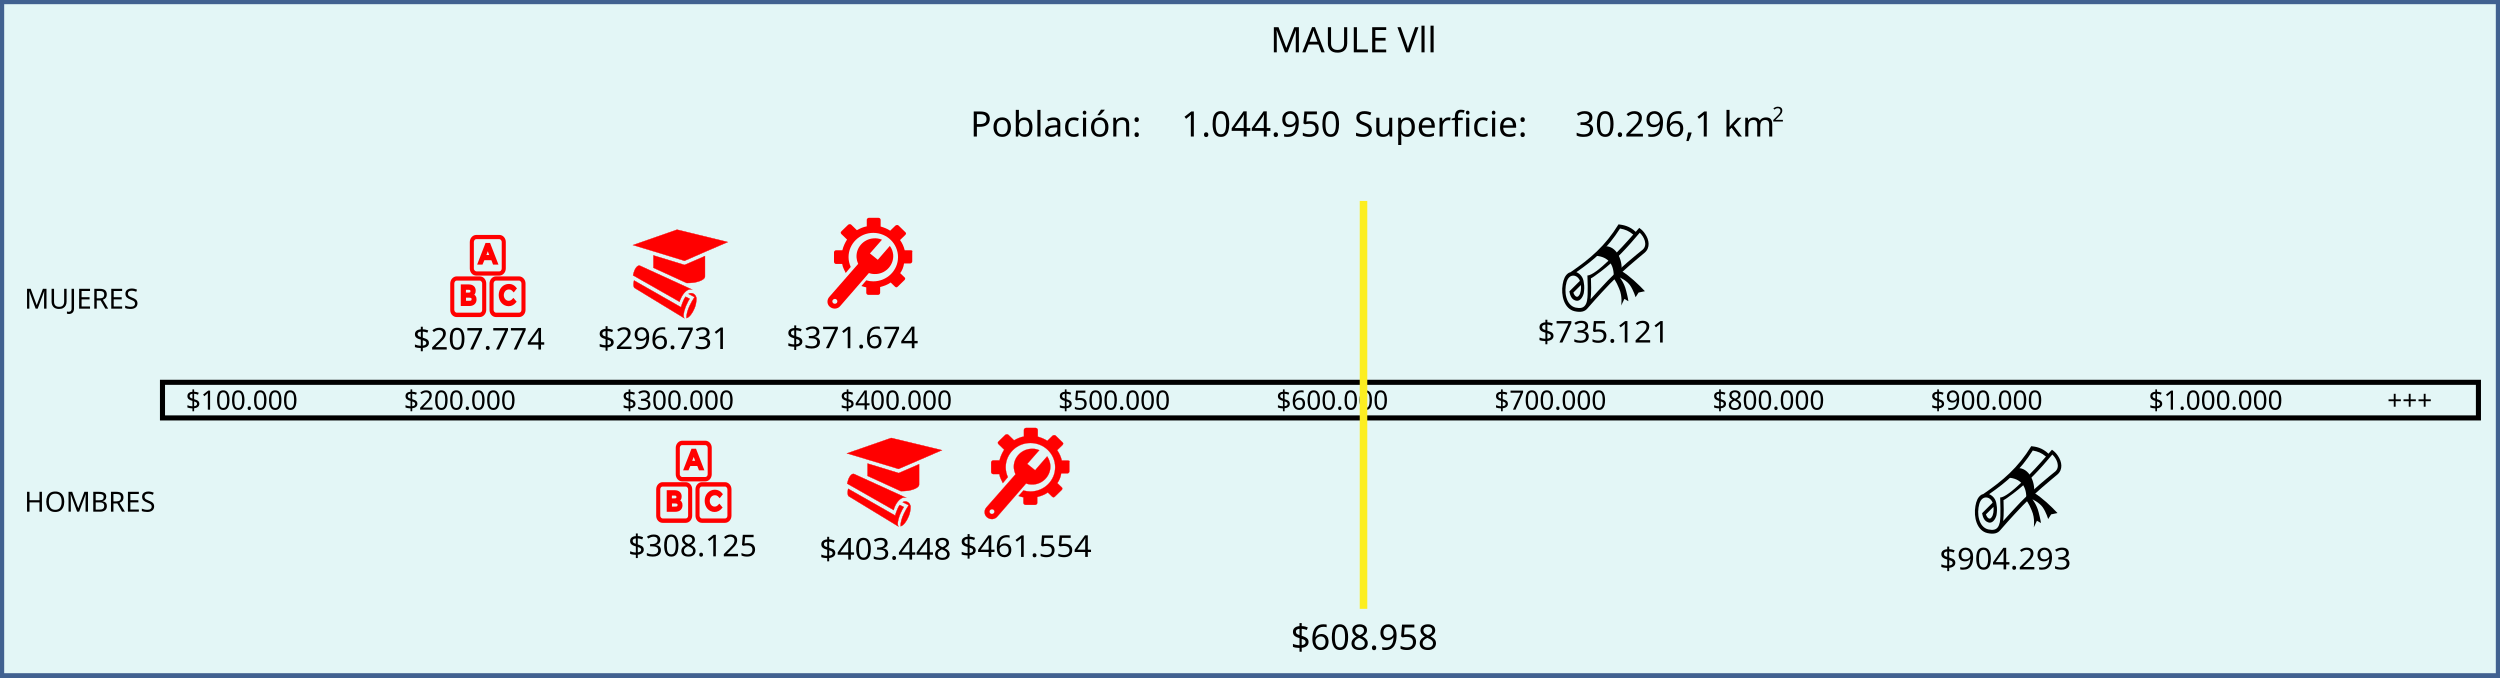
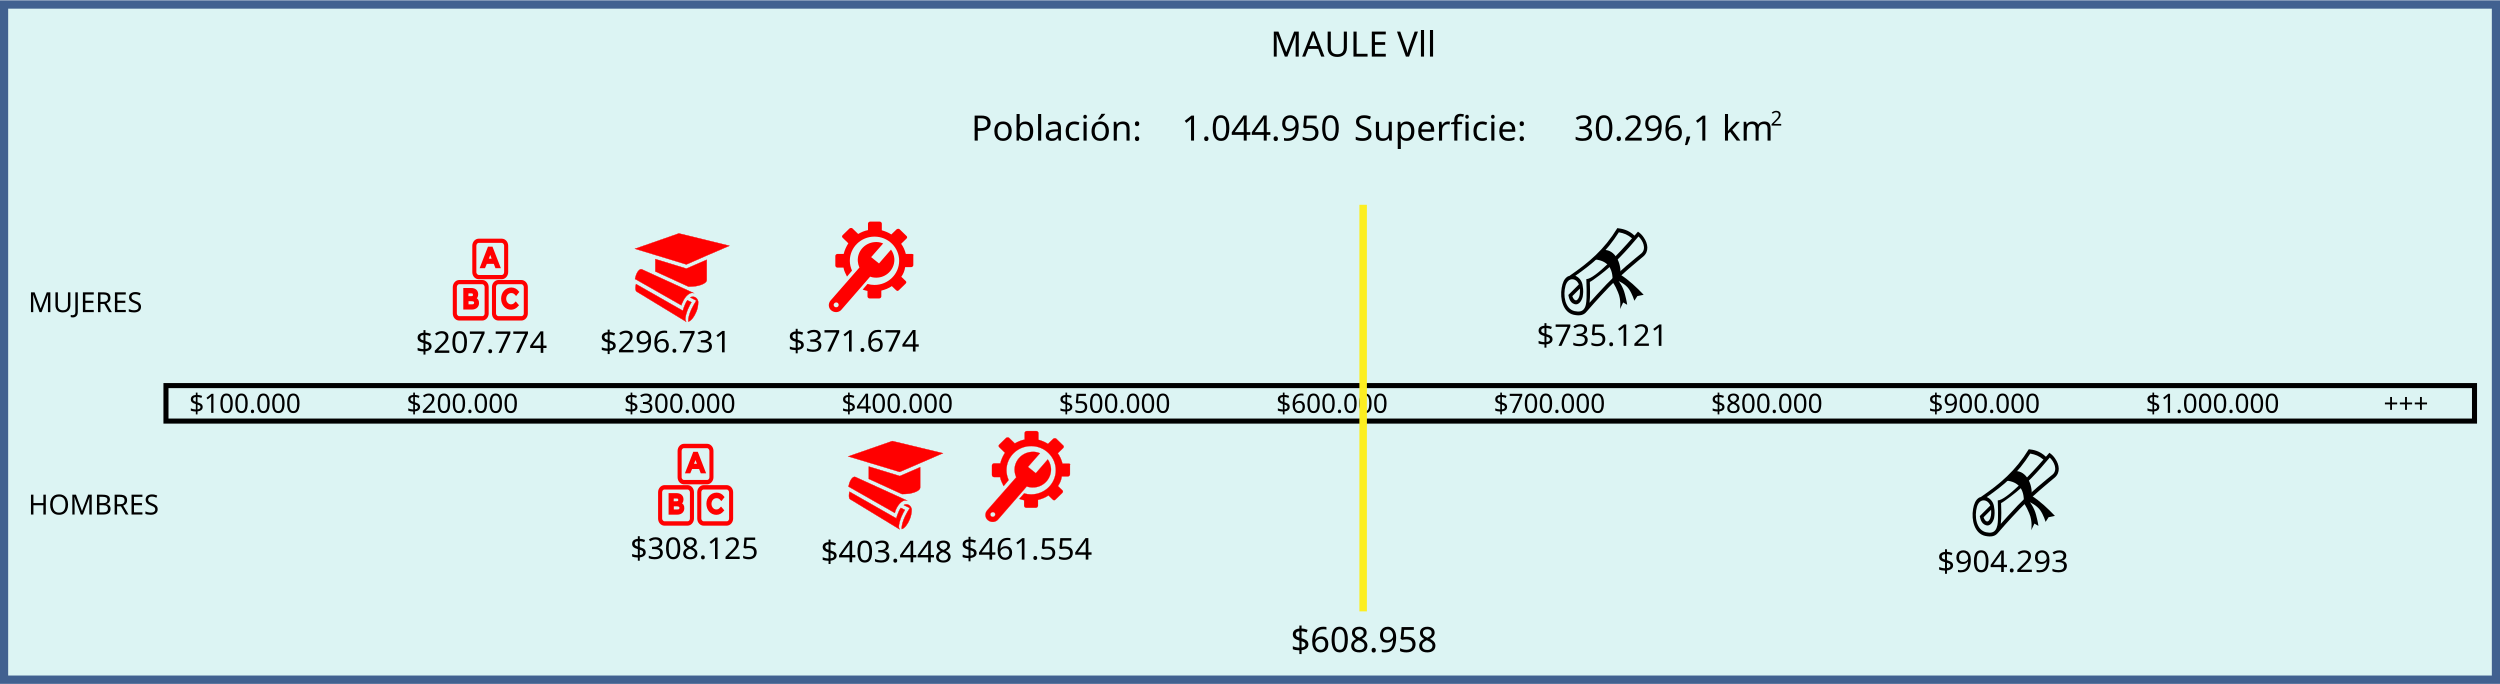
- <svg xmlns="http://www.w3.org/2000/svg" version="1.1" id="Capa_1" x="0px" y="0px" viewBox="0 0 1495.5 405.2" style="enable-background:new 0 0 1495.5 405.2;" xml:space="preserve">
+ <svg xmlns="http://www.w3.org/2000/svg" version="1.1" id="Capa_1" x="0px" y="0px" viewBox="0 0 1500.3 410.4" style="enable-background:new 0 0 1500.3 410.4;" xml:space="preserve">
  <style type="text/css">
- 	.st0{fill:#DCF4F3;fill-opacity:0.8;stroke:#416190;stroke-width:5;stroke-miterlimit:5.83;}
+ 	.st0{fill:#DCF4F3;stroke:#416190;stroke-width:5;stroke-miterlimit:5.83;}
	.st1{fill:none;stroke:#000000;stroke-width:3.04;stroke-miterlimit:10;}
	.st2{fill:none;}
	.st3{font-family:'Optima-Bold';}
	.st4{font-size:16px;}
	.st5{letter-spacing:27.6;}
	.st6{letter-spacing:9.2;}
	.st7{fill:#FF0000;}
	.st8{font-size:21px;}
	.st9{font-family:'Verdana-Bold';}
	.st10{font-family:'Optima-Regular';}
	.st11{font-size:12.243px;}
	.st12{fill:#FCEE21;}
	.st13{font-size:16.651px;}
	.st14{fill:#FF0000;stroke:#FF0000;stroke-width:1.334;stroke-miterlimit:10;}
	.st15{font-size:18px;}
	.st16{fill:#FF0000;stroke:#FF0000;stroke-width:0.217;stroke-miterlimit:10;}
	.st17{fill:#FF0000;stroke:#FF0000;stroke-width:0.141;stroke-miterlimit:10;}
	.st18{fill-rule:evenodd;clip-rule:evenodd;}
</style>
-   <rect class="st0" width="1495.5" height="405.2" />
-   <rect x="97.2" y="228.7" class="st1" width="1385.4" height="21.3" />
-   <rect x="111.1" y="233" class="st2" width="1371.8" height="36.8" />
-   <text transform="matrix(0.9794 0 0 1 111.1481 245.0792)" class="st3 st4">$100.000</text>
-   <text transform="matrix(0.9794 0 0 1 176.4938 245.0792)" class="st3 st4 st5"> </text>
-   <text transform="matrix(0.9794 0 0 1 209.0006 245.0792)" class="st3 st4 st5"> </text>
-   <text transform="matrix(0.9794 0 0 1 241.6139 245.0792)" class="st3 st4">$200.000</text>
-   <text transform="matrix(0.9794 0 0 1 306.9596 245.0792)" class="st3 st4 st5"> </text>
-   <text transform="matrix(0.9794 0 0 1 339.4664 245.0792)" class="st3 st4 st5"> </text>
-   <text transform="matrix(0.9794 0 0 1 372.0807 245.0792)" class="st3 st4">$300.000</text>
-   <text transform="matrix(0.9794 0 0 1 437.4254 245.0792)" class="st3 st4 st5"> </text>
-   <text transform="matrix(0.9794 0 0 1 469.9323 245.0792)" class="st3 st4 st5"> </text>
-   <text transform="matrix(0.9794 0 0 1 502.5465 245.0792)" class="st3 st4">$400.000</text>
-   <text transform="matrix(0.9794 0 0 1 567.8912 245.0792)" class="st3 st4 st5"> </text>
-   <text transform="matrix(0.9794 0 0 1 600.3981 245.0792)" class="st3 st4 st5"> </text>
-   <text transform="matrix(0.9794 0 0 1 633.0221 245.0792)" class="st3 st4">$500.000</text>
-   <text transform="matrix(0.9794 0 0 1 698.3678 245.0792)" class="st3 st4 st5"> </text>
-   <text transform="matrix(0.9794 0 0 1 730.8639 245.0792)" class="st3 st4 st5"> </text>
-   <text transform="matrix(0.9794 0 0 1 763.4879 245.0792)" class="st3 st4">$600.000</text>
-   <text transform="matrix(0.9794 0 0 1 828.8336 245.0792)" class="st3 st4 st5"> </text>
-   <text transform="matrix(0.9794 0 0 1 861.3395 245.0792)" class="st3 st4 st5"> </text>
-   <text transform="matrix(0.9794 0 0 1 893.9537 245.0792)" class="st3 st4">$700.000</text>
-   <text transform="matrix(0.9794 0 0 1 959.2994 245.0792)" class="st3 st4 st5"> </text>
-   <text transform="matrix(0.9794 0 0 1 991.8053 245.0792)" class="st3 st4 st5"> </text>
-   <text transform="matrix(0.9794 0 0 1 1024.42 245.0792)" class="st3 st4">$800.000</text>
-   <text transform="matrix(0.9794 0 0 1 1089.765 245.0792)" class="st3 st4 st5"> </text>
-   <text transform="matrix(0.9794 0 0 1 1122.271 245.0792)" class="st3 st4 st5"> </text>
-   <text transform="matrix(0.9794 0 0 1 1154.885 245.0792)" class="st3 st4">$900.000</text>
-   <text transform="matrix(0.9794 0 0 1 1220.231 245.0792)" class="st3 st4 st5"> </text>
-   <text transform="matrix(0.9794 0 0 1 1252.737 245.0792)" class="st3 st4 st5"> </text>
-   <text transform="matrix(0.9794 0 0 1 1285.351 245.0792)" class="st3 st4">$1.000.000 </text>
-   <text transform="matrix(0.9794 0 0 1 1368.12 245.0792)" class="st3 st4 st6"> </text>
-   <text transform="matrix(0.9794 0 0 1 1383.203 245.0792)" class="st3 st4 st5"> </text>
-   <text transform="matrix(0.9794 0 0 1 1415.817 245.0792)" class="st3 st4">   +++</text>
-   <path class="st7" d="M544.9,149.7h-3.7c-0.6-2.3-1.4-4.2-2.8-6.1l3.2-3.1c0.2-0.2,0.4-0.6,0.4-0.8c0-0.4-0.2-0.6-0.4-0.8l-4.1-4  c-0.4-0.4-1.2-0.4-1.8,0l-3.2,3.1c-1.8-1.2-3.7-1.9-5.7-2.5v-4c0-0.6-0.6-1.2-1.2-1.2h-5.9c-0.6,0-1.2,0.6-1.2,1.2v3.9  c-2.2,0.4-4.1,1.3-5.9,2.3l-3.4-3.3c-0.4-0.4-1.2-0.4-1.8,0l-4.1,4c-0.2,0.2-0.4,0.6-0.4,0.8c0,0.2,0.2,0.6,0.4,0.8l3.4,3.3  c-1.2,1.9-2.2,4-2.8,6.4h-3.8c-0.6,0-1.2,0.6-1.2,1.2v5.8c0,0.6,0.6,1.2,1.2,1.2h3.7c0.3,2,1.3,3.7,2.1,5.4l3-3.6  c-0.8-1.8-1.3-3.8-1.3-5.9c0-8,6.6-14.5,14.8-14.5s14.8,6.5,14.8,14.5s-6.6,14.5-14.8,14.5c-1.4,0-2.9-0.2-4.2-0.6l-2.9,3.4  c0.9,0.3,1.9,0.6,2.9,0.8v3.3c0,0.6,0.6,1.2,1.2,1.2h5.9c0.6,0,1.2-0.6,1.2-1.2v-3.5c2.3-0.6,4.3-1.3,6.3-2.7l2.6,2.5  c0.2,0.2,0.6,0.4,0.8,0.4s0.6-0.2,0.8-0.4l4.1-4c0.2-0.2,0.4-0.6,0.4-0.8c0-0.4-0.2-0.6-0.4-0.8l-2.6-2.5c1.2-1.7,2-3.6,2.3-5.8h3.7  c0.6,0,1.2-0.6,1.2-1.2v-5.8C546.1,150.3,545.7,149.7,544.9,149.7z" />
-   <path class="st7" d="M534.3,152.3c-0.2-1.8-0.8-3.6-2-5.2l-7.2,8.3l-4.7-3.8l7.2-8.2c-1.7-0.7-3.4-1-5.2-0.8  c-6,0.5-10.5,5.7-10,11.6c0.1,1.2,0.4,2.4,0.9,3.5l0.1,0.1L496,177.7c-0.7,0.8-1.1,2-1,3.1c0.1,1.1,0.6,2.1,1.5,2.8s2,1.1,3.2,1  c1.1-0.1,2.2-0.6,2.9-1.5l17.2-19.8l0.2,0.1c1.4,0.5,2.9,0.6,4.4,0.5C530.3,163.4,534.8,158.2,534.3,152.3z M499.5,181.7  c-0.9,0.1-1.5-0.6-1.6-1.3c-0.1-0.8,0.6-1.5,1.4-1.6c0.9-0.1,1.5,0.6,1.6,1.3C501,180.9,500.4,181.7,499.5,181.7z" />
-   <rect x="772.2" y="372.9" class="st2" width="92" height="32.3" />
-   <text transform="matrix(0.9794 0 0 1 772.1666 388.6456)" class="st3 st8">$608.958</text>
-   <rect x="588.3" y="15.5" class="st2" width="439.9" height="108.7" />
-   <text transform="matrix(1 0 0 1 754.5256 31.2891)" class="st9 st8"> MAULE Vll</text>
-   <text transform="matrix(1 0 0 1 580.4559 81.689)" class="st9 st8">Población:</text>
-   <text transform="matrix(1 0 0 1 706.7 81.689)" class="st10 st8">1.044.950   </text>
-   <text transform="matrix(1 0 0 1 810.1063 81.689)" class="st9 st8">Superficie:</text>
-   <text transform="matrix(1 0 0 1 936.7551 81.689)" class="st10 st8"> 30.296,1 km</text>
-   <text transform="matrix(1 0 0 1 1060.154 72.6964)" class="st10 st11">2</text>
-   <rect x="813.4" y="120.2" class="st12" width="4.5" height="244" />
-   <rect x="14.6" y="172.7" class="st2" width="105.4" height="23.7" />
-   <text transform="matrix(0.9794 0 0 1 14.5992 184.6505)" class="st9 st13">MUJERES</text>
-   <rect x="14.6" y="294.2" class="st2" width="96.2" height="26" />
-   <text transform="matrix(0.9794 0 0 1 14.5992 306.0948)" class="st9 st13">HOMBRES</text>
+   <rect x="2.4" y="2.7" class="st0" width="1495.5" height="405.2" />
+   <rect x="99.6" y="231.4" class="st1" width="1385.4" height="21.3" />
+   <rect x="113.5" y="235.7" class="st2" width="1371.8" height="36.8" />
+   <text transform="matrix(0.9794 0 0 1 113.5601 247.7511)" class="st3 st4">$100.000</text>
+   <text transform="matrix(0.9794 0 0 1 178.9058 247.7511)" class="st3 st4 st5"> </text>
+   <text transform="matrix(0.9794 0 0 1 211.4126 247.7511)" class="st3 st4 st5"> </text>
+   <text transform="matrix(0.9794 0 0 1 244.0259 247.7511)" class="st3 st4">$200.000</text>
+   <text transform="matrix(0.9794 0 0 1 309.3711 247.7511)" class="st3 st4 st5"> </text>
+   <text transform="matrix(0.9794 0 0 1 341.8779 247.7511)" class="st3 st4 st5"> </text>
+   <text transform="matrix(0.9794 0 0 1 374.4922 247.7511)" class="st3 st4">$300.000</text>
+   <text transform="matrix(0.9794 0 0 1 439.8379 247.7511)" class="st3 st4 st5"> </text>
+   <text transform="matrix(0.9794 0 0 1 472.3447 247.7511)" class="st3 st4 st5"> </text>
+   <text transform="matrix(0.9794 0 0 1 504.959 247.7511)" class="st3 st4">$400.000</text>
+   <text transform="matrix(0.9794 0 0 1 570.3027 247.7511)" class="st3 st4 st5"> </text>
+   <text transform="matrix(0.9794 0 0 1 602.8105 247.7511)" class="st3 st4 st5"> </text>
+   <text transform="matrix(0.9794 0 0 1 635.4336 247.7511)" class="st3 st4">$500.000</text>
+   <text transform="matrix(0.9794 0 0 1 700.7793 247.7511)" class="st3 st4 st5"> </text>
+   <text transform="matrix(0.9794 0 0 1 733.2754 247.7511)" class="st3 st4 st5"> </text>
+   <text transform="matrix(0.9794 0 0 1 765.9004 247.7511)" class="st3 st4">$600.000</text>
+   <text transform="matrix(0.9794 0 0 1 831.2461 247.7511)" class="st3 st4 st5"> </text>
+   <text transform="matrix(0.9794 0 0 1 863.752 247.7511)" class="st3 st4 st5"> </text>
+   <text transform="matrix(0.9794 0 0 1 896.3652 247.7511)" class="st3 st4">$700.000</text>
+   <text transform="matrix(0.9794 0 0 1 961.7109 247.7511)" class="st3 st4 st5"> </text>
+   <text transform="matrix(0.9794 0 0 1 994.2168 247.7511)" class="st3 st4 st5"> </text>
+   <text transform="matrix(0.9794 0 0 1 1026.832 247.7511)" class="st3 st4">$800.000</text>
+   <text transform="matrix(0.9794 0 0 1 1092.178 247.7511)" class="st3 st4 st5"> </text>
+   <text transform="matrix(0.9794 0 0 1 1124.684 247.7511)" class="st3 st4 st5"> </text>
+   <text transform="matrix(0.9794 0 0 1 1157.297 247.7511)" class="st3 st4">$900.000</text>
+   <text transform="matrix(0.9794 0 0 1 1222.643 247.7511)" class="st3 st4 st5"> </text>
+   <text transform="matrix(0.9794 0 0 1 1255.148 247.7511)" class="st3 st4 st5"> </text>
+   <text transform="matrix(0.9794 0 0 1 1287.764 247.7511)" class="st3 st4">$1.000.000 </text>
+   <text transform="matrix(0.9794 0 0 1 1370.531 247.7511)" class="st3 st4 st6"> </text>
+   <text transform="matrix(0.9794 0 0 1 1385.615 247.7511)" class="st3 st4 st5"> </text>
+   <text transform="matrix(0.9794 0 0 1 1418.228 247.7511)" class="st3 st4">   +++</text>
+   <path class="st7" d="M547.3,152.4h-3.7c-0.6-2.3-1.4-4.2-2.8-6.1l3.2-3.1c0.2-0.2,0.4-0.6,0.4-0.8c0-0.4-0.2-0.6-0.4-0.8l-4.1-4  c-0.4-0.4-1.2-0.4-1.8,0l-3.2,3.1c-1.8-1.2-3.7-1.9-5.7-2.5v-4c0-0.6-0.6-1.2-1.2-1.2h-5.9c-0.6,0-1.2,0.6-1.2,1.2v3.9  c-2.2,0.4-4.1,1.3-5.9,2.3l-3.4-3.3c-0.4-0.4-1.2-0.4-1.8,0l-4.1,4c-0.2,0.2-0.4,0.6-0.4,0.8s0.2,0.6,0.4,0.8l3.4,3.3  c-1.2,1.9-2.2,4-2.8,6.4h-3.8c-0.6,0-1.2,0.6-1.2,1.2v5.8c0,0.6,0.6,1.2,1.2,1.2h3.7c0.3,2,1.3,3.7,2.1,5.4l3-3.6  c-0.8-1.8-1.3-3.8-1.3-5.9c0-8,6.6-14.5,14.8-14.5s14.8,6.5,14.8,14.5S533,171,524.8,171c-1.4,0-2.9-0.2-4.2-0.6l-2.9,3.4  c0.9,0.3,1.9,0.6,2.9,0.8v3.3c0,0.6,0.6,1.2,1.2,1.2h5.9c0.6,0,1.2-0.6,1.2-1.2v-3.5c2.3-0.6,4.3-1.3,6.3-2.7l2.6,2.5  c0.2,0.2,0.6,0.4,0.8,0.4s0.6-0.2,0.8-0.4l4.1-4c0.2-0.2,0.4-0.6,0.4-0.8c0-0.4-0.2-0.6-0.4-0.8l-2.6-2.5c1.2-1.7,2-3.6,2.3-5.8h3.7  c0.6,0,1.2-0.6,1.2-1.2v-5.8C548.5,153,548.1,152.4,547.3,152.4z" />
+   <path class="st7" d="M536.7,155c-0.2-1.8-0.8-3.6-2-5.2l-7.2,8.3l-4.7-3.8l7.2-8.2c-1.7-0.7-3.4-1-5.2-0.8c-6,0.5-10.5,5.7-10,11.6  c0.1,1.2,0.4,2.4,0.9,3.5l0.1,0.1l-17.4,19.9c-0.7,0.8-1.1,2-1,3.1s0.6,2.1,1.5,2.8s2,1.1,3.2,1c1.1-0.1,2.2-0.6,2.9-1.5l17.2-19.8  l0.2,0.1c1.4,0.5,2.9,0.6,4.4,0.5C532.7,166.1,537.2,160.9,536.7,155z M501.9,184.4c-0.9,0.1-1.5-0.6-1.6-1.3  c-0.1-0.8,0.6-1.5,1.4-1.6c0.9-0.1,1.5,0.6,1.6,1.3C503.4,183.6,502.8,184.4,501.9,184.4z" />
+   <rect x="774.6" y="375.6" class="st2" width="92" height="32.3" />
+   <text transform="matrix(0.9794 0 0 1 774.5781 391.3175)" class="st3 st8">$608.958</text>
+   <rect x="590.7" y="18.2" class="st2" width="439.9" height="108.7" />
+   <text transform="matrix(1 0 0 1 756.9377 33.9609)" class="st9 st8"> MAULE Vll</text>
+   <text transform="matrix(1 0 0 1 582.868 84.3608)" class="st9 st8">Población:</text>
+   <text transform="matrix(1 0 0 1 709.1121 84.3608)" class="st10 st8">1.044.950   </text>
+   <text transform="matrix(1 0 0 1 812.5184 84.3608)" class="st9 st8">Superficie:</text>
+   <text transform="matrix(1 0 0 1 939.1672 84.3608)" class="st10 st8"> 30.296,1 km</text>
+   <text transform="matrix(1 0 0 1 1062.566 75.3681)" class="st10 st11">2</text>
+   <rect x="815.8" y="122.9" class="st12" width="4.5" height="244" />
+   <rect x="17" y="175.4" class="st2" width="105.4" height="23.7" />
+   <text transform="matrix(0.9794 0 0 1 17.0112 187.3224)" class="st9 st13">MUJERES</text>
+   <rect x="17" y="296.9" class="st2" width="96.2" height="26" />
+   <text transform="matrix(0.9794 0 0 1 17.0112 308.7667)" class="st9 st13">HOMBRES</text>
  <g>
    <g>
-       <path class="st14" d="M410.2,289.1h-13.8c-1.7,0-3.2,1.6-3.2,3.6v15.8c0,2,1.4,3.6,3.2,3.6h13.8c1.7,0,3.2-1.6,3.2-3.6v-15.8    C413.4,290.7,412,289.1,410.2,289.1z M412.3,308.5c0,1.3-0.9,2.3-2.1,2.3h-13.8c-1.1,0-2.1-1.1-2.1-2.3v-15.8    c0-1.3,0.9-2.3,2.1-2.3h13.8c1.1,0,2.1,1.1,2.1,2.3V308.5L412.3,308.5z" />
-       <path class="st14" d="M405.6,299.5c1-0.5,1.5-1.1,1.5-2.5c0-1.7-1-3.1-3.6-3.1h-4v11.6h4.4c2.6,0,3.7-1.5,3.7-3.2    C407.7,300.8,406.9,299.8,405.6,299.5z M401.3,295.8h2.2c1.1,0,1.8,0.3,1.8,1.6c0,1-0.6,1.4-1.9,1.4h-2.2L401.3,295.8L401.3,295.8    z M404,303.7h-2.7v-3.2h2.5c1.4,0,2.2,0.5,2.2,1.5C406,303.4,405.2,303.7,404,303.7z" />
-       <path class="st14" d="M421.9,287.3c1.7,0,3.2-1.6,3.2-3.6v-15.8c0-2-1.4-3.6-3.2-3.6h-13.8c-1.7,0-3.2,1.6-3.2,3.6v15.8    c0,2,1.4,3.6,3.2,3.6H421.9L421.9,287.3z M406,283.7v-15.8c0-1.3,0.9-2.3,2.1-2.3h13.8c1.1,0,2.1,1.1,2.1,2.3v15.8    c0,1.3-0.9,2.3-2.1,2.3h-13.8C407,286,406,285,406,283.7z" />
-       <path class="st14" d="M412.5,278.1h5.1l1,2.6h1.8l-4.5-11.6h-1.8l-4.5,11.6h1.8L412.5,278.1z M415,271.5l1.8,4.8h-3.7L415,271.5z" />
-       <path class="st14" d="M433.7,289.1h-13.8c-1.7,0-3.2,1.6-3.2,3.6v15.8c0,2,1.4,3.6,3.2,3.6h13.8c1.7,0,3.2-1.6,3.2-3.6v-15.8    C436.9,290.7,435.4,289.1,433.7,289.1z M435.8,308.5c0,1.3-0.9,2.3-2.1,2.3h-13.8c-1.1,0-2.1-1.1-2.1-2.3v-15.8    c0-1.3,0.9-2.3,2.1-2.3h13.8c1.1,0,2.1,1.1,2.1,2.3V308.5L435.8,308.5z" />
-       <path class="st14" d="M427.6,295.6c1.2,0,2,0.4,2.9,1.4l1.1-1.4c-1-1.3-2.4-2-3.9-2c-3.2,0-5.5,2.6-5.5,6c0,3.5,2.3,6,5.3,6    c1.5,0,2.8-0.7,3.9-2l-1.1-1.3c-1,1.1-1.8,1.4-2.9,1.4c-1.8,0-3.5-1.7-3.5-4.1C424,297.2,425.6,295.6,427.6,295.6z" />
+       <path class="st14" d="M412.6,291.8h-13.8c-1.7,0-3.2,1.6-3.2,3.6v15.8c0,2,1.4,3.6,3.2,3.6h13.8c1.7,0,3.2-1.6,3.2-3.6v-15.8    C415.8,293.4,414.4,291.8,412.6,291.8z M414.7,311.2c0,1.3-0.9,2.3-2.1,2.3h-13.8c-1.1,0-2.1-1.1-2.1-2.3v-15.8    c0-1.3,0.9-2.3,2.1-2.3h13.8c1.1,0,2.1,1.1,2.1,2.3V311.2L414.7,311.2z" />
+       <path class="st14" d="M408,302.2c1-0.5,1.5-1.1,1.5-2.5c0-1.7-1-3.1-3.6-3.1h-4v11.6h4.4c2.6,0,3.7-1.5,3.7-3.2    C410.1,303.5,409.3,302.5,408,302.2z M403.7,298.5h2.2c1.1,0,1.8,0.3,1.8,1.6c0,1-0.6,1.4-1.9,1.4h-2.2L403.7,298.5L403.7,298.5z     M406.4,306.4h-2.7v-3.2h2.5c1.4,0,2.2,0.5,2.2,1.5C408.4,306.1,407.6,306.4,406.4,306.4z" />
+       <path class="st14" d="M424.3,290c1.7,0,3.2-1.6,3.2-3.6v-15.8c0-2-1.4-3.6-3.2-3.6h-13.8c-1.7,0-3.2,1.6-3.2,3.6v15.8    c0,2,1.4,3.6,3.2,3.6H424.3L424.3,290z M408.4,286.4v-15.8c0-1.3,0.9-2.3,2.1-2.3h13.8c1.1,0,2.1,1.1,2.1,2.3v15.8    c0,1.3-0.9,2.3-2.1,2.3h-13.8C409.4,288.7,408.4,287.7,408.4,286.4z" />
+       <path class="st14" d="M414.9,280.8h5.1l1,2.6h1.8l-4.5-11.6h-1.8l-4.5,11.6h1.8L414.9,280.8z M417.4,274.2l1.8,4.8h-3.7    L417.4,274.2z" />
+       <path class="st14" d="M436.1,291.8h-13.8c-1.7,0-3.2,1.6-3.2,3.6v15.8c0,2,1.4,3.6,3.2,3.6h13.8c1.7,0,3.2-1.6,3.2-3.6v-15.8    C439.3,293.4,437.8,291.8,436.1,291.8z M438.2,311.2c0,1.3-0.9,2.3-2.1,2.3h-13.8c-1.1,0-2.1-1.1-2.1-2.3v-15.8    c0-1.3,0.9-2.3,2.1-2.3h13.8c1.1,0,2.1,1.1,2.1,2.3V311.2L438.2,311.2z" />
+       <path class="st14" d="M430,298.3c1.2,0,2,0.4,2.9,1.4l1.1-1.4c-1-1.3-2.4-2-3.9-2c-3.2,0-5.5,2.6-5.5,6c0,3.5,2.3,6,5.3,6    c1.5,0,2.8-0.7,3.9-2l-1.1-1.3c-1,1.1-1.8,1.4-2.9,1.4c-1.8,0-3.5-1.7-3.5-4.1C426.4,299.9,428,298.3,430,298.3z" />
    </g>
-     <rect x="375.8" y="319.2" class="st2" width="84.3" height="24.1" />
-     <text transform="matrix(1 0 0 1 375.8215 332.7783)" class="st3 st15">$308.125</text>
+     <rect x="378.2" y="321.9" class="st2" width="84.3" height="24.1" />
+     <text transform="matrix(1 0 0 1 378.2336 335.45)" class="st3 st15">$308.125</text>
  </g>
  <g>
    <g>
-       <path class="st14" d="M287,166h-13.8c-1.7,0-3.2,1.6-3.2,3.6v15.8c0,2,1.4,3.6,3.2,3.6H287c1.7,0,3.2-1.6,3.2-3.6v-15.8    C290.2,167.6,288.8,166,287,166z M289.1,185.4c0,1.3-0.9,2.3-2.1,2.3h-13.8c-1.1,0-2.1-1.1-2.1-2.3v-15.8c0-1.3,0.9-2.4,2.1-2.4    H287c1.1,0,2.1,1.1,2.1,2.4V185.4L289.1,185.4z" />
-       <path class="st14" d="M282.4,176.4c1-0.5,1.5-1.1,1.5-2.5c0-1.7-1-3.1-3.6-3.1h-4v11.6h4.4c2.6,0,3.7-1.5,3.7-3.2    C284.5,177.7,283.7,176.7,282.4,176.4z M278.1,172.7h2.2c1.1,0,1.8,0.3,1.8,1.6c0,1-0.6,1.4-1.9,1.4h-2.2L278.1,172.7L278.1,172.7    z M280.8,180.6h-2.7v-3.2h2.5c1.4,0,2.2,0.5,2.2,1.5C282.7,180.3,282,180.6,280.8,180.6z" />
-       <path class="st14" d="M298.7,164.2c1.7,0,3.2-1.6,3.2-3.6v-15.8c0-2-1.4-3.6-3.2-3.6h-13.8c-1.7,0-3.2,1.6-3.2,3.6v15.8    c0,2,1.4,3.6,3.2,3.6H298.7L298.7,164.2z M282.8,160.6v-15.8c0-1.3,0.9-2.4,2.1-2.4h13.8c1.1,0,2.1,1.1,2.1,2.4v15.8    c0,1.3-0.9,2.4-2.1,2.4h-13.8C283.8,162.9,282.8,161.9,282.8,160.6z" />
-       <path class="st14" d="M289.3,155h5.1l1,2.6h1.8l-4.5-11.6h-1.8l-4.5,11.6h1.8L289.3,155z M291.8,148.4l1.8,4.8H290L291.8,148.4z" />
-       <path class="st14" d="M310.5,166h-13.8c-1.7,0-3.2,1.6-3.2,3.6v15.8c0,2,1.4,3.6,3.2,3.6h13.8c1.7,0,3.2-1.6,3.2-3.6v-15.8    C313.7,167.6,312.2,166,310.5,166z M312.6,185.4c0,1.3-0.9,2.3-2.1,2.3h-13.8c-1.1,0-2.1-1.1-2.1-2.3v-15.8c0-1.3,0.9-2.4,2.1-2.4    h13.8c1.1,0,2.1,1.1,2.1,2.4V185.4L312.6,185.4z" />
-       <path class="st14" d="M304.4,172.5c1.2,0,2,0.4,2.9,1.4l1.1-1.4c-1-1.3-2.4-2-3.9-2c-3.2,0-5.5,2.6-5.5,6c0,3.5,2.3,6,5.3,6    c1.5,0,2.8-0.7,3.9-2l-1.1-1.3c-1,1.1-1.8,1.4-2.9,1.4c-1.8,0-3.5-1.7-3.5-4.1C300.8,174.1,302.4,172.5,304.4,172.5z" />
+       <path class="st14" d="M289.4,168.7h-13.8c-1.7,0-3.2,1.6-3.2,3.6v15.8c0,2,1.4,3.6,3.2,3.6h13.8c1.7,0,3.2-1.6,3.2-3.6v-15.8    C292.6,170.3,291.2,168.7,289.4,168.7z M291.5,188.1c0,1.3-0.9,2.3-2.1,2.3h-13.8c-1.1,0-2.1-1.1-2.1-2.3v-15.8    c0-1.3,0.9-2.4,2.1-2.4h13.8c1.1,0,2.1,1.1,2.1,2.4V188.1L291.5,188.1z" />
+       <path class="st14" d="M284.8,179.1c1-0.5,1.5-1.1,1.5-2.5c0-1.7-1-3.1-3.6-3.1h-4v11.6h4.4c2.6,0,3.7-1.5,3.7-3.2    C286.9,180.4,286.1,179.4,284.8,179.1z M280.5,175.4h2.2c1.1,0,1.8,0.3,1.8,1.6c0,1-0.6,1.4-1.9,1.4h-2.2L280.5,175.4L280.5,175.4    z M283.2,183.3h-2.7v-3.2h2.5c1.4,0,2.2,0.5,2.2,1.5C285.1,183,284.4,183.3,283.2,183.3z" />
+       <path class="st14" d="M301.1,166.9c1.7,0,3.2-1.6,3.2-3.6v-15.8c0-2-1.4-3.6-3.2-3.6h-13.8c-1.7,0-3.2,1.6-3.2,3.6v15.8    c0,2,1.4,3.6,3.2,3.6H301.1L301.1,166.9z M285.2,163.3v-15.8c0-1.3,0.9-2.4,2.1-2.4h13.8c1.1,0,2.1,1.1,2.1,2.4v15.8    c0,1.3-0.9,2.4-2.1,2.4h-13.8C286.2,165.6,285.2,164.6,285.2,163.3z" />
+       <path class="st14" d="M291.7,157.7h5.1l1,2.6h1.8l-4.5-11.6h-1.8l-4.5,11.6h1.8L291.7,157.7z M294.2,151.1l1.8,4.8h-3.6    L294.2,151.1z" />
+       <path class="st14" d="M312.9,168.7h-13.8c-1.7,0-3.2,1.6-3.2,3.6v15.8c0,2,1.4,3.6,3.2,3.6h13.8c1.7,0,3.2-1.6,3.2-3.6v-15.8    C316.1,170.3,314.6,168.7,312.9,168.7z M315,188.1c0,1.3-0.9,2.3-2.1,2.3h-13.8c-1.1,0-2.1-1.1-2.1-2.3v-15.8    c0-1.3,0.9-2.4,2.1-2.4h13.8c1.1,0,2.1,1.1,2.1,2.4V188.1L315,188.1z" />
+       <path class="st14" d="M306.8,175.2c1.2,0,2,0.4,2.9,1.4l1.1-1.4c-1-1.3-2.4-2-3.9-2c-3.2,0-5.5,2.6-5.5,6c0,3.5,2.3,6,5.3,6    c1.5,0,2.8-0.7,3.9-2l-1.1-1.3c-1,1.1-1.8,1.4-2.9,1.4c-1.8,0-3.5-1.7-3.5-4.1C303.2,176.8,304.8,175.2,306.8,175.2z" />
    </g>
-     <rect x="247.1" y="195.6" class="st2" width="93.1" height="18.8" />
-     <text transform="matrix(1.0255 0 0 1 247.0699 209.09)" class="st3 st15">$207.774</text>
+     <rect x="249.5" y="198.3" class="st2" width="93.1" height="18.8" />
+     <text transform="matrix(1.0255 0 0 1 249.4819 211.7618)" class="st3 st15">$207.774</text>
  </g>
  <g>
-     <path class="st16" d="M543.2,300.5c-0.6-0.4-1.3-0.6-2.1-0.5c-0.4,0-0.8,0.2-1.1,0.4l3.6,1.8c-1.1,1.6-2,3.3-2.9,5.1   c-0.6,1.2-1.1,2.6-1.5,4c-0.3,1.1-0.5,2.3-0.4,3.5c1.7-0.5,3.5-2.9,4.7-5.8c0.8-1.8,1.2-3.9,1.2-6.1   C544.5,301.9,543.9,300.9,543.2,300.5z" />
-     <path class="st16" d="M519,277.3v7.4l19.9,9.1h0c1.5,0,3-0.1,4.5-0.3c3.9-0.7,6.4-2.1,6.4-3.6v-12.2l-12.2,5.3L519,277.3z" />
-     <polygon class="st16" points="533.1,262 506.7,271.2 519,274.9 537.5,280.5 549.8,275.2 563.4,269.3  " />
-     <path class="st16" d="M537.1,312.2c0-0.2,0-0.3,0.1-0.5s0.1-0.4,0.1-0.6l0-0.1c0.5-1.7,1-3.3,1.8-4.8c0.4-1,0.9-1.9,1.5-2.8   c0,0,0-0.1,0-0.1l-2.4-1.2c-0.6,0.8-1,1.6-1.4,2.6c-0.5,1.2-1,2.4-1.3,3.7l-28.1-16l-0.2,1c-0.2,1.5-0.2,3,0.6,3.5l29.6,18   C537,314.2,536.9,313.4,537.1,312.2z" />
-     <path class="st16" d="M535.1,303.4c1.7-4.1,4.6-6.5,6.9-5.7l-0.1,0L511,283.6c-1.2-0.6-2.8,1-3.7,3.8c-0.2,0.6-0.4,1.3-0.5,1.9   l27.8,15.8C534.7,304.5,534.9,304,535.1,303.4z" />
-     <rect x="490.2" y="321.2" class="st2" width="100" height="21" />
-     <text transform="matrix(1.0255 0 0 1 490.1608 334.754)" class="st3 st15">$403.448</text>
+     <path class="st16" d="M545.6,303.2c-0.6-0.4-1.3-0.6-2.1-0.5c-0.4,0-0.8,0.2-1.1,0.4l3.6,1.8c-1.1,1.6-2,3.3-2.9,5.1   c-0.6,1.2-1.1,2.6-1.5,4c-0.3,1.1-0.5,2.3-0.4,3.5c1.7-0.5,3.5-2.9,4.7-5.8c0.8-1.8,1.2-3.9,1.2-6.1   C546.9,304.6,546.3,303.6,545.6,303.2z" />
+     <path class="st16" d="M521.4,280v7.4l19.9,9.1l0,0c1.5,0,3-0.1,4.5-0.3c3.9-0.7,6.4-2.1,6.4-3.6v-12.2l-12.2,5.3L521.4,280z" />
+     <polygon class="st16" points="535.5,264.7 509.1,273.9 521.4,277.6 539.9,283.2 552.2,277.9 565.8,272  " />
+     <path class="st16" d="M539.5,314.9c0-0.2,0-0.3,0.1-0.5s0.1-0.4,0.1-0.6v-0.1c0.5-1.7,1-3.3,1.8-4.8c0.4-1,0.9-1.9,1.5-2.8V306   l-2.4-1.2c-0.6,0.8-1,1.6-1.4,2.6c-0.5,1.2-1,2.4-1.3,3.7l-28.1-16l-0.2,1c-0.2,1.5-0.2,3,0.6,3.5l29.6,18   C539.4,316.9,539.3,316.1,539.5,314.9z" />
+     <path class="st16" d="M537.5,306.1c1.7-4.1,4.6-6.5,6.9-5.7h-0.1l-30.9-14.1c-1.2-0.6-2.8,1-3.7,3.8c-0.2,0.6-0.4,1.3-0.5,1.9   l27.8,15.8C537.1,307.2,537.3,306.7,537.5,306.1z" />
+     <rect x="492.6" y="323.9" class="st2" width="100" height="21" />
+     <text transform="matrix(1.0255 0 0 1 492.5732 337.4259)" class="st3 st15">$403.448</text>
  </g>
-   <rect x="470.4" y="194.8" class="st2" width="103.7" height="22.3" />
-   <text transform="matrix(1.0255 0 0 1 470.4479 208.3077)" class="st3 st15">$371.674</text>
+   <rect x="472.8" y="197.5" class="st2" width="103.7" height="22.3" />
+   <text transform="matrix(1.0255 0 0 1 472.8604 210.9796)" class="st3 st15">$371.674</text>
  <g>
-     <path class="st17" d="M638.9,275.5h-3.7c-0.6-2.3-1.4-4.2-2.8-6.2l3.2-3.1c0.2-0.2,0.4-0.6,0.4-0.8c0-0.4-0.2-0.6-0.4-0.8l-4.1-4   c-0.4-0.4-1.2-0.4-1.8,0l-3.2,3.1c-1.8-1.2-3.7-1.9-5.7-2.5v-4c0-0.6-0.6-1.2-1.2-1.2h-5.9c-0.6,0-1.2,0.6-1.2,1.2v3.9   c-2.2,0.4-4.1,1.3-5.9,2.3l-3.4-3.3c-0.4-0.4-1.2-0.4-1.8,0l-4.1,4c-0.2,0.2-0.4,0.6-0.4,0.8c0,0.2,0.2,0.6,0.4,0.8l3.4,3.3   c-1.2,1.9-2.2,4-2.8,6.4h-3.8c-0.6,0-1.2,0.6-1.2,1.2v5.8c0,0.6,0.6,1.2,1.2,1.2h3.7c0.3,2,1.3,3.7,2.1,5.4l3-3.6   c-0.8-1.8-1.3-3.8-1.3-5.9c0-8,6.6-14.5,14.8-14.5s14.8,6.5,14.8,14.5s-6.6,14.5-14.8,14.5c-1.4,0-2.9-0.2-4.2-0.6l-2.9,3.3   c0.9,0.3,1.9,0.6,2.9,0.8v3.3c0,0.6,0.6,1.2,1.2,1.2h5.9c0.6,0,1.2-0.6,1.2-1.2v-3.5c2.3-0.6,4.3-1.3,6.3-2.7l2.6,2.5   c0.2,0.2,0.6,0.4,0.8,0.4s0.6-0.2,0.8-0.4l4.1-4c0.2-0.2,0.4-0.6,0.4-0.8c0-0.4-0.2-0.6-0.4-0.8l-2.6-2.5c1.2-1.7,2-3.6,2.3-5.8   h3.7c0.6,0,1.2-0.6,1.2-1.2v-5.8C640.1,276.1,639.7,275.5,638.9,275.5z" />
-     <path class="st17" d="M628.3,278.2c-0.2-1.8-0.8-3.6-1.9-5.2l-7.2,8.3l-4.7-3.8l7.2-8.2c-1.7-0.7-3.4-1-5.2-0.8   c-6,0.5-10.5,5.7-10,11.6c0.1,1.2,0.4,2.3,0.9,3.5l0.1,0.1L590,303.6c-0.7,0.8-1.1,2-1,3.1c0.1,1.1,0.6,2.1,1.5,2.8s2,1.1,3.2,1   c1.1-0.1,2.2-0.6,2.9-1.5l17.2-19.8l0.2,0.1c1.4,0.5,2.9,0.6,4.4,0.5C624.3,289.3,628.8,284.1,628.3,278.2z M593.5,307.5   c-0.9,0.1-1.5-0.6-1.6-1.3c-0.1-0.8,0.6-1.5,1.4-1.6c0.9-0.1,1.5,0.6,1.6,1.3S594.3,307.5,593.5,307.5z" />
-     <rect x="574.2" y="319.6" class="st2" width="86.8" height="19.6" />
-     <text transform="matrix(1.0255 0 0 1 574.1608 333.1407)" class="st3 st15">$461.554</text>
+     <path class="st17" d="M641.3,278.2h-3.7c-0.6-2.3-1.4-4.2-2.8-6.2l3.2-3.1c0.2-0.2,0.4-0.6,0.4-0.8c0-0.4-0.2-0.6-0.4-0.8l-4.1-4   c-0.4-0.4-1.2-0.4-1.8,0l-3.2,3.1c-1.8-1.2-3.7-1.9-5.7-2.5v-4c0-0.6-0.6-1.2-1.2-1.2h-5.9c-0.6,0-1.2,0.6-1.2,1.2v3.9   c-2.2,0.4-4.1,1.3-5.9,2.3l-3.4-3.3c-0.4-0.4-1.2-0.4-1.8,0l-4.1,4c-0.2,0.2-0.4,0.6-0.4,0.8c0,0.2,0.2,0.6,0.4,0.8l3.4,3.3   c-1.2,1.9-2.2,4-2.8,6.4h-3.8c-0.6,0-1.2,0.6-1.2,1.2v5.8c0,0.6,0.6,1.2,1.2,1.2h3.7c0.3,2,1.3,3.7,2.1,5.4l3-3.6   c-0.8-1.8-1.3-3.8-1.3-5.9c0-8,6.6-14.5,14.8-14.5s14.8,6.5,14.8,14.5s-6.6,14.5-14.8,14.5c-1.4,0-2.9-0.2-4.2-0.6l-2.9,3.3   c0.9,0.3,1.9,0.6,2.9,0.8v3.3c0,0.6,0.6,1.2,1.2,1.2h5.9c0.6,0,1.2-0.6,1.2-1.2V300c2.3-0.6,4.3-1.3,6.3-2.7l2.6,2.5   c0.2,0.2,0.6,0.4,0.8,0.4s0.6-0.2,0.8-0.4l4.1-4c0.2-0.2,0.4-0.6,0.4-0.8c0-0.4-0.2-0.6-0.4-0.8l-2.6-2.5c1.2-1.7,2-3.6,2.3-5.8   h3.7c0.6,0,1.2-0.6,1.2-1.2v-5.8C642.5,278.8,642.1,278.2,641.3,278.2z" />
+     <path class="st17" d="M630.7,280.9c-0.2-1.8-0.8-3.6-1.9-5.2l-7.2,8.3l-4.7-3.8l7.2-8.2c-1.7-0.7-3.4-1-5.2-0.8   c-6,0.5-10.5,5.7-10,11.6c0.1,1.2,0.4,2.3,0.9,3.5l0.1,0.1l-17.5,19.9c-0.7,0.8-1.1,2-1,3.1s0.6,2.1,1.5,2.8s2,1.1,3.2,1   c1.1-0.1,2.2-0.6,2.9-1.5l17.2-19.8l0.2,0.1c1.4,0.5,2.9,0.6,4.4,0.5C626.7,292,631.2,286.8,630.7,280.9z M595.9,310.2   c-0.9,0.1-1.5-0.6-1.6-1.3c-0.1-0.8,0.6-1.5,1.4-1.6c0.9-0.1,1.5,0.6,1.6,1.3S596.7,310.2,595.9,310.2z" />
+     <rect x="576.6" y="322.3" class="st2" width="86.8" height="19.6" />
+     <text transform="matrix(1.0255 0 0 1 576.5732 335.8126)" class="st3 st15">$461.554</text>
  </g>
  <g>
    <g>
-       <path d="M980.6,136.3c-0.5,0.6-1.2,1.4-2.1,2.4c-3.8-3.6-7.5-4.1-10.3-4.5c-8,13-17,20.6-28.8,28.7c-0.3,0-0.7,0.2-1.1,0.4    c-2.1,1.4-3,3.8-3.5,6.7c-1.2,6.7,0.9,14.8,7.2,16.2c3.7,0.8,6.1,0.2,7.7-1.8c1.2-1.4,6.5-7.5,13.3-14.6    c7.7-7.9,17-15.4,20.8-18.6c3.5-3,2.8-7.7,0.3-11.3c-0.9-1.4-2.1-2.6-3.3-3.4L980.6,136.3z M951.5,179c0.5-3.6,0.3-10.3,0.2-12.5    c0.9-0.4,2.6-1.6,5.8-4c8.9-6.7,16.1-14.6,23.4-23.3c2.6,2.4,4.9,7.3,1.8,10.1c-3.7,3-13.5,10.9-21,18.6    C957.6,172.3,953.9,176.2,951.5,179z M948.1,182.8c-1.1,1.4-2.8,1.8-5.6,1.2c-5.8-1.4-7-9.5-5.4-15.2c1.6-5.5,6.5-4.7,8-0.8    l-6.3,6.3c0.2,0.6,0.5,4.6,3.7,5.5c2.3,0.8,4.2-1.6,4.9-4.4c0.3-1.8,0.5-4,0-6.5c-0.3-3-2.1-5.1-4.4-6.1    c11-7.7,18.5-14.2,26.1-26.1c3.2,0.6,5.2,1.4,7.9,3.6c-7.3,8.5-22.4,24.5-27.4,24.5c0,1.2,0.5,11.3-0.2,14.8    C949.2,180.8,948.8,182,948.1,182.8z M945.7,170.5c0.2,2.2,0,4.9-1.2,6.3c-1.2,1.8-2.8,0-3.3-1.8L945.7,170.5z" />
-       <path class="st18" d="M978.4,177.8c0,0-1.2-4.1-3.3-7.1s-6.1-4.7-6.1-4.7s2.6,3.2,3.7,7.7c1.2,4.5,1.4,6.5,1.4,6.5l-2.4-1.4    l-1.9,4c0,0,0.9-5.3-1.2-10.1c-1.9-4.7-3.3-6.1-3.3-6.1c0.5-8.5-3.2-13-10.7-13.6l5.6-5.7c6.6-0.2,10.5,7.9,9.8,14.8    c5.1,3.2,9.8,7.7,14,12.1l-3.8,0.8L978.4,177.8z" />
+       <path d="M983,139c-0.5,0.6-1.2,1.4-2.1,2.4c-3.8-3.6-7.5-4.1-10.3-4.5c-8,13-17,20.6-28.8,28.7c-0.3,0-0.7,0.2-1.1,0.4    c-2.1,1.4-3,3.8-3.5,6.7c-1.2,6.7,0.9,14.8,7.2,16.2c3.7,0.8,6.1,0.2,7.7-1.8c1.2-1.4,6.5-7.5,13.3-14.6    c7.7-7.9,17-15.4,20.8-18.6c3.5-3,2.8-7.7,0.3-11.3c-0.9-1.4-2.1-2.6-3.3-3.4L983,139z M953.9,181.7c0.5-3.6,0.3-10.3,0.2-12.5    c0.9-0.4,2.6-1.6,5.8-4c8.9-6.7,16.1-14.6,23.4-23.3c2.6,2.4,4.9,7.3,1.8,10.1c-3.7,3-13.5,10.9-21,18.6    C960,175,956.3,178.9,953.9,181.7z M950.5,185.5c-1.1,1.4-2.8,1.8-5.6,1.2c-5.8-1.4-7-9.5-5.4-15.2c1.6-5.5,6.5-4.7,8-0.8    l-6.3,6.3c0.2,0.6,0.5,4.6,3.7,5.5c2.3,0.8,4.2-1.6,4.9-4.4c0.3-1.8,0.5-4,0-6.5c-0.3-3-2.1-5.1-4.4-6.1    c11-7.7,18.5-14.2,26.1-26.1c3.2,0.6,5.2,1.4,7.9,3.6c-7.3,8.5-22.4,24.5-27.4,24.5c0,1.2,0.5,11.3-0.2,14.8    C951.6,183.5,951.2,184.7,950.5,185.5z M948.1,173.2c0.2,2.2,0,4.9-1.2,6.3c-1.2,1.8-2.8,0-3.3-1.8L948.1,173.2z" />
+       <path class="st18" d="M980.8,180.5c0,0-1.2-4.1-3.3-7.1s-6.1-4.7-6.1-4.7s2.6,3.2,3.7,7.7c1.2,4.5,1.4,6.5,1.4,6.5l-2.4-1.4    l-1.9,4c0,0,0.9-5.3-1.2-10.1c-1.9-4.7-3.3-6.1-3.3-6.1c0.5-8.5-3.2-13-10.7-13.6l5.6-5.7c6.6-0.2,10.5,7.9,9.8,14.8    c5.1,3.2,9.8,7.7,14,12.1l-3.8,0.8L980.8,180.5z" />
    </g>
-     <rect x="919.8" y="191.4" class="st2" width="92.4" height="17.8" />
-     <text transform="matrix(1.0255 0 0 1 919.7858 204.9083)" class="st3 st15">$735.121</text>
+     <rect x="922.2" y="194.1" class="st2" width="92.4" height="17.8" />
+     <text transform="matrix(1.0255 0 0 1 922.1982 207.5802)" class="st3 st15">$735.121</text>
  </g>
  <g>
    <g>
-       <path d="M1227.5,269c-0.5,0.6-1.2,1.4-2.1,2.4c-3.8-3.6-7.5-4.2-10.3-4.5c-8,13-17,20.6-28.8,28.7c-0.3,0-0.7,0.2-1.1,0.4    c-2.1,1.4-3,3.8-3.5,6.7c-1.2,6.7,0.9,14.8,7.2,16.2c3.7,0.8,6.1,0.2,7.7-1.8c1.2-1.4,6.5-7.5,13.3-14.6    c7.7-7.9,17-15.4,20.8-18.6c3.5-3,2.8-7.7,0.3-11.3c-0.9-1.4-2.1-2.6-3.3-3.4L1227.5,269z M1198.3,311.7    c0.5-3.6,0.3-10.3,0.2-12.5c0.9-0.4,2.6-1.6,5.8-4c8.9-6.7,16.1-14.6,23.4-23.3c2.6,2.4,4.9,7.3,1.8,10.1    c-3.7,3-13.5,10.9-21,18.6C1204.4,305,1200.7,308.9,1198.3,311.7z M1195,315.5c-1.1,1.4-2.8,1.8-5.6,1.2c-5.8-1.4-7-9.5-5.4-15.2    c1.6-5.5,6.5-4.7,8-0.8l-6.3,6.3c0.2,0.6,0.5,4.5,3.7,5.5c2.3,0.8,4.2-1.6,4.9-4.3c0.3-1.8,0.5-4,0-6.5c-0.3-3-2.1-5.1-4.4-6.1    c11-7.7,18.5-14.2,26.1-26.1c3.2,0.6,5.2,1.4,7.9,3.6c-7.3,8.5-22.4,24.5-27.4,24.5c0,1.2,0.5,11.3-0.2,14.8    C1196,313.5,1195.7,314.7,1195,315.5z M1192.5,303.2c0.2,2.2,0,4.9-1.2,6.3c-1.2,1.8-2.8,0-3.3-1.8L1192.5,303.2z" />
-       <path class="st18" d="M1225.2,310.5c0,0-1.2-4.2-3.3-7.1s-6.1-4.7-6.1-4.7s2.6,3.2,3.7,7.7c1.2,4.5,1.4,6.5,1.4,6.5l-2.4-1.4    l-1.9,4c0,0,0.9-5.3-1.2-10.1c-1.9-4.7-3.3-6.1-3.3-6.1c0.5-8.5-3.2-13-10.7-13.6l5.6-5.7c6.6-0.2,10.5,7.9,9.8,14.8    c5.1,3.2,9.8,7.7,14,12.1l-3.8,0.8L1225.2,310.5z" />
+       <path d="M1229.9,271.7c-0.5,0.6-1.2,1.4-2.1,2.4c-3.8-3.6-7.5-4.2-10.3-4.5c-8,13-17,20.6-28.8,28.7c-0.3,0-0.7,0.2-1.1,0.4    c-2.1,1.4-3,3.8-3.5,6.7c-1.2,6.7,0.9,14.8,7.2,16.2c3.7,0.8,6.1,0.2,7.7-1.8c1.2-1.4,6.5-7.5,13.3-14.6    c7.7-7.9,17-15.4,20.8-18.6c3.5-3,2.8-7.7,0.3-11.3c-0.9-1.4-2.1-2.6-3.3-3.4L1229.9,271.7z M1200.7,314.4    c0.5-3.6,0.3-10.3,0.2-12.5c0.9-0.4,2.6-1.6,5.8-4c8.9-6.7,16.1-14.6,23.4-23.3c2.6,2.4,4.9,7.3,1.8,10.1    c-3.7,3-13.5,10.9-21,18.6C1206.8,307.7,1203.1,311.6,1200.7,314.4z M1197.4,318.2c-1.1,1.4-2.8,1.8-5.6,1.2    c-5.8-1.4-7-9.5-5.4-15.2c1.6-5.5,6.5-4.7,8-0.8l-6.3,6.3c0.2,0.6,0.5,4.5,3.7,5.5c2.3,0.8,4.2-1.6,4.9-4.3c0.3-1.8,0.5-4,0-6.5    c-0.3-3-2.1-5.1-4.4-6.1c11-7.7,18.5-14.2,26.1-26.1c3.2,0.6,5.2,1.4,7.9,3.6c-7.3,8.5-22.4,24.5-27.4,24.5    c0,1.2,0.5,11.3-0.2,14.8C1198.4,316.2,1198.1,317.4,1197.4,318.2z M1194.9,305.9c0.2,2.2,0,4.9-1.2,6.3c-1.2,1.8-2.8,0-3.3-1.8    L1194.9,305.9z" />
+       <path class="st18" d="M1227.6,313.2c0,0-1.2-4.2-3.3-7.1s-6.1-4.7-6.1-4.7s2.6,3.2,3.7,7.7c1.2,4.5,1.4,6.5,1.4,6.5l-2.4-1.4    l-1.9,4c0,0,0.9-5.3-1.2-10.1c-1.9-4.7-3.3-6.1-3.3-6.1c0.5-8.5-3.2-13-10.7-13.6l5.6-5.7c6.6-0.2,10.5,7.9,9.8,14.8    c5.1,3.2,9.8,7.7,14,12.1l-3.8,0.8L1227.6,313.2z" />
    </g>
-     <rect x="1160.2" y="327.1" class="st2" width="109" height="19.1" />
-     <text transform="matrix(1.0255 0 0 1 1160.161 340.6154)" class="st3 st15">$904.293</text>
+     <rect x="1162.6" y="329.8" class="st2" width="109" height="19.1" />
+     <text transform="matrix(1.0255 0 0 1 1162.572 343.2872)" class="st3 st15">$904.293</text>
  </g>
  <g>
-     <rect x="357.6" y="195.2" class="st2" width="99.6" height="21.9" />
-     <text transform="matrix(1.0255 0 0 1 357.5983 208.7726)" class="st3 st15">$296.731</text>
-     <path class="st16" d="M415.1,175.9c-0.6-0.4-1.3-0.6-2.1-0.5c-0.4,0-0.8,0.2-1.1,0.4l3.6,1.9c-1.1,1.6-2,3.3-2.9,5.1   c-0.6,1.2-1.1,2.6-1.5,4c-0.3,1.1-0.5,2.3-0.4,3.5c1.7-0.5,3.5-2.9,4.7-5.8c0.8-1.8,1.2-3.9,1.2-6.1   C416.4,177.3,415.9,176.4,415.1,175.9z" />
-     <path class="st16" d="M390.9,152.8v7.4l19.9,9.1h0c1.5,0,3-0.1,4.5-0.3c3.9-0.7,6.4-2.1,6.4-3.6v-12.2l-12.2,5.3L390.9,152.8z" />
-     <polygon class="st16" points="405,137.4 378.7,146.6 390.9,150.3 409.5,156 421.8,150.6 435.3,144.8  " />
-     <path class="st16" d="M409,187.6c0-0.2,0-0.3,0.1-0.5s0.1-0.4,0.1-0.6l0-0.1c0.5-1.7,1-3.3,1.8-4.8c0.4-1,0.9-1.9,1.5-2.8   c0,0,0-0.1,0-0.1l-2.4-1.2c-0.6,0.8-1,1.6-1.4,2.6c-0.5,1.2-1,2.4-1.3,3.7l-28.1-16l-0.2,1c-0.2,1.5-0.2,3,0.6,3.5l29.6,18   C408.9,189.7,408.8,188.8,409,187.6z" />
-     <path class="st16" d="M407.1,178.9c1.7-4.1,4.6-6.5,6.9-5.7l-0.1,0L382.9,159c-1.2-0.6-2.8,1-3.7,3.8c-0.2,0.6-0.4,1.3-0.5,1.9   l27.8,15.8C406.6,180,406.8,179.4,407.1,178.9z" />
+     <rect x="360" y="197.9" class="st2" width="99.6" height="21.9" />
+     <text transform="matrix(1.0255 0 0 1 360.0107 211.4445)" class="st3 st15">$296.731</text>
+     <path class="st16" d="M417.5,178.6c-0.6-0.4-1.3-0.6-2.1-0.5c-0.4,0-0.8,0.2-1.1,0.4l3.6,1.9c-1.1,1.6-2,3.3-2.9,5.1   c-0.6,1.2-1.1,2.6-1.5,4c-0.3,1.1-0.5,2.3-0.4,3.5c1.7-0.5,3.5-2.9,4.7-5.8c0.8-1.8,1.2-3.9,1.2-6.1   C418.8,180,418.3,179.1,417.5,178.6z" />
+     <path class="st16" d="M393.3,155.5v7.4l19.9,9.1l0,0c1.5,0,3-0.1,4.5-0.3c3.9-0.7,6.4-2.1,6.4-3.6v-12.2l-12.2,5.3L393.3,155.5z" />
+     <polygon class="st16" points="407.4,140.1 381.1,149.3 393.3,153 411.9,158.7 424.2,153.3 437.7,147.5  " />
+     <path class="st16" d="M411.4,190.3c0-0.2,0-0.3,0.1-0.5s0.1-0.4,0.1-0.6v-0.1c0.5-1.7,1-3.3,1.8-4.8c0.4-1,0.9-1.9,1.5-2.8v-0.1   l-2.4-1.2c-0.6,0.8-1,1.6-1.4,2.6c-0.5,1.2-1,2.4-1.3,3.7l-28.1-16l-0.2,1c-0.2,1.5-0.2,3,0.6,3.5l29.6,18   C411.3,192.4,411.2,191.5,411.4,190.3z" />
+     <path class="st16" d="M409.5,181.6c1.7-4.1,4.6-6.5,6.9-5.7h-0.1l-31-14.2c-1.2-0.6-2.8,1-3.7,3.8c-0.2,0.6-0.4,1.3-0.5,1.9   l27.8,15.8C409,182.7,409.2,182.1,409.5,181.6z" />
  </g>
</svg>
